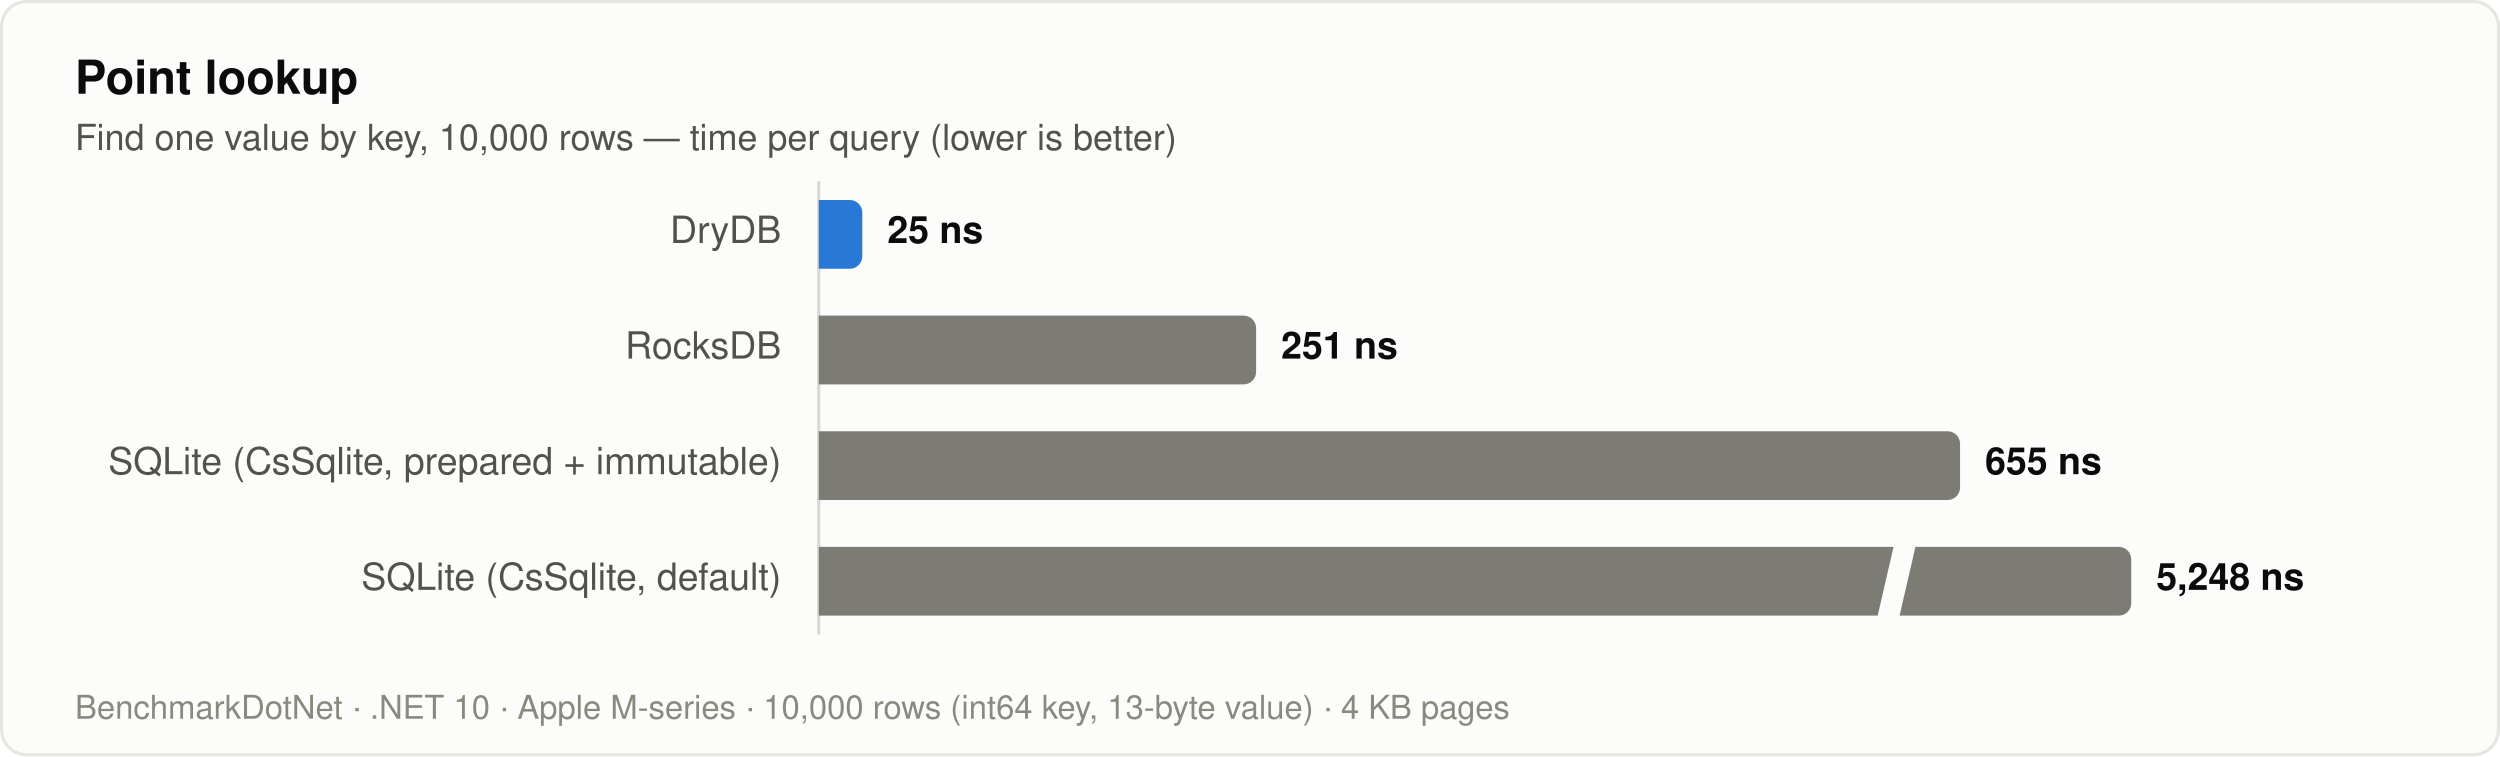
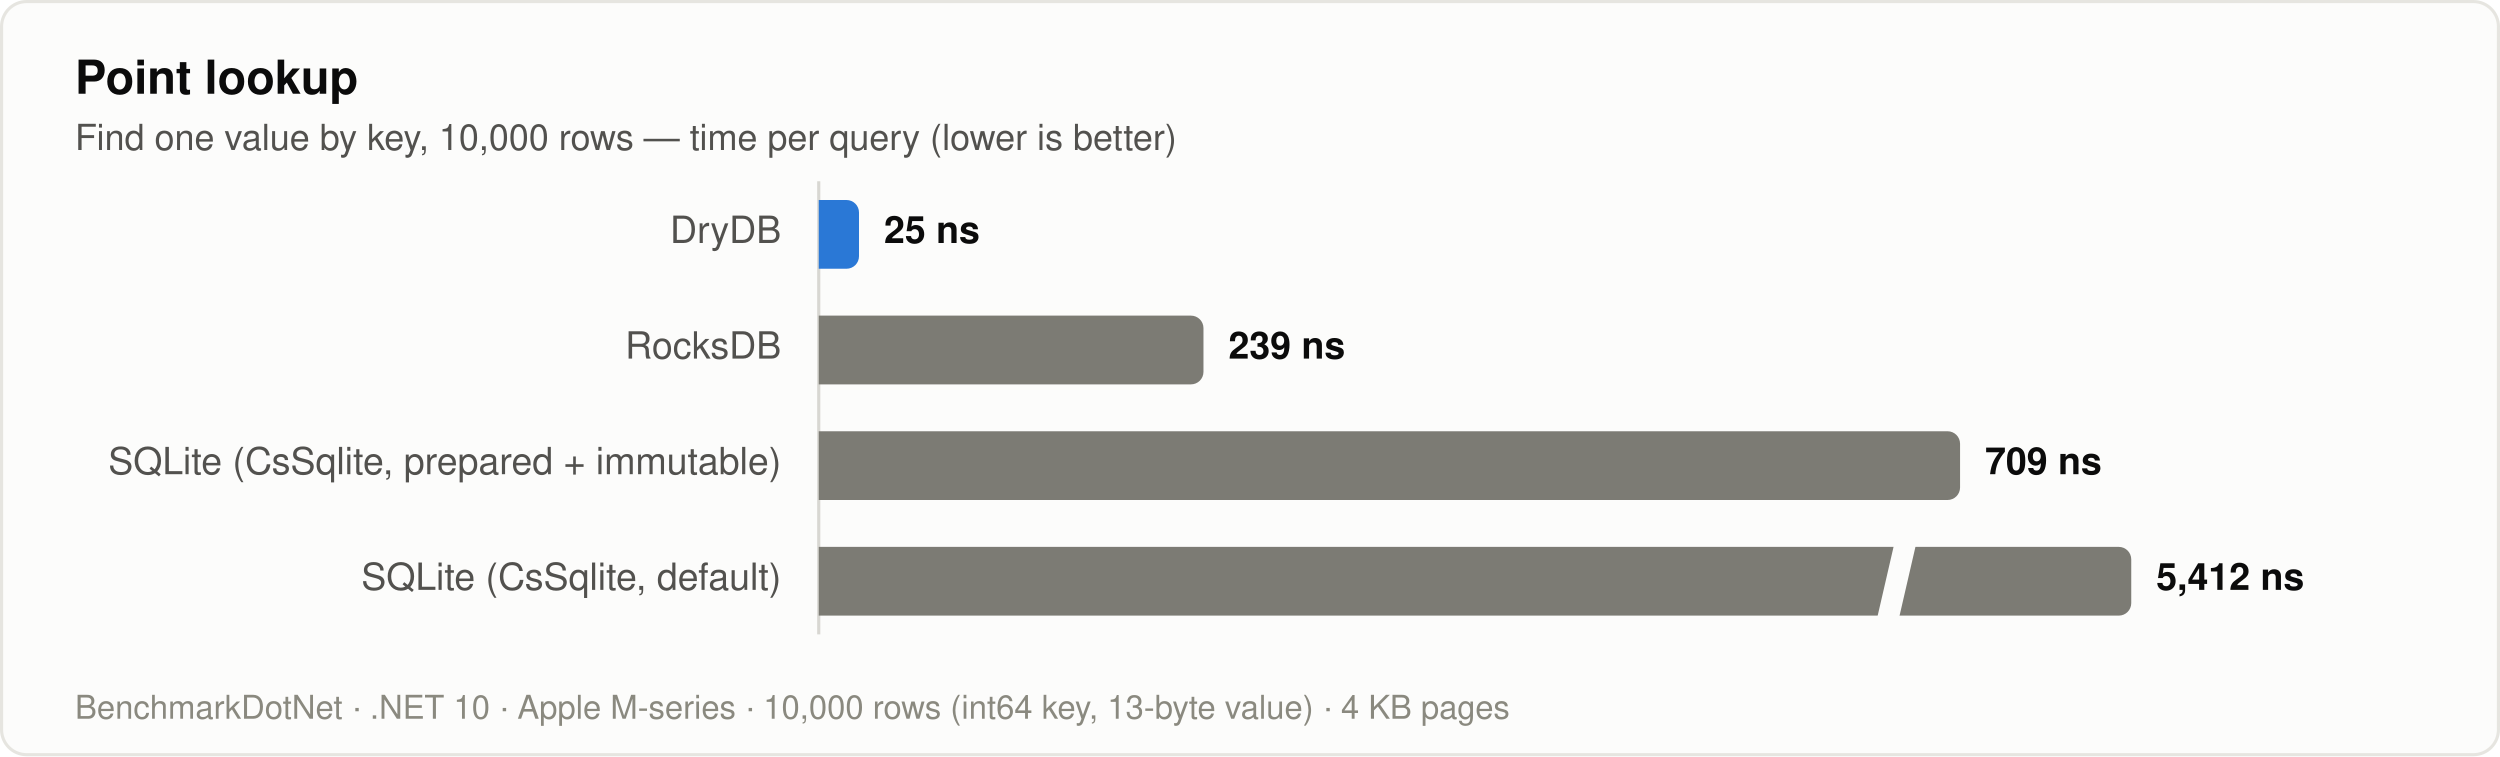
<svg xmlns="http://www.w3.org/2000/svg" viewBox="0 0 800 242" width="800" height="242" role="img" aria-label="Point lookup benchmark">
  <rect x="0.5" y="0.5" width="799" height="241" rx="8" fill="#fcfcfb" stroke="#e6e5e0" />
  <g font-family="ui-sans-serif, -apple-system, 'Segoe UI', Helvetica, Arial, sans-serif">
    <text x="24" y="30" font-size="15" font-weight="600" fill="#0b0b0b">Point lookup</text>
    <text x="24" y="48" font-size="11.5" fill="#52514e">Find one value by key, 10,000 rows — time per query (lower is better)</text>
    <line x1="262" y1="58" x2="262" y2="203" stroke="#d8d7d2" stroke-width="1" />
    <text x="250" y="75" text-anchor="end" dominant-baseline="central" font-size="12" fill="#52514e">DryDB</text>
-     <path d="M262 64 h9.94 a4 4 0 0 1 4 4 v14 a4 4 0 0 1 -4 4 h-9.94 Z" fill="#2a78d6" />
-     <text x="283.94" y="75" dominant-baseline="central" font-size="12" font-weight="600" fill="#0b0b0b">25 ns</text>
+     <path d="M262 64 h8.88 a4 4 0 0 1 4 4 v14 a4 4 0 0 1 -4 4 h-8.88 Z" fill="#2a78d6" />
+     <text x="282.878" y="75" dominant-baseline="central" font-size="12" font-weight="600" fill="#0b0b0b">25 ns</text>
    <text x="250" y="112" text-anchor="end" dominant-baseline="central" font-size="12" fill="#52514e">RocksDB</text>
-     <path d="M262 101 h135.95 a4 4 0 0 1 4 4 v14 a4 4 0 0 1 -4 4 h-135.95 Z" fill="#7c7b74" />
-     <text x="409.954" y="112" dominant-baseline="central" font-size="12" font-weight="600" fill="#0b0b0b">251 ns</text>
+     <path d="M262 101 h119.11 a4 4 0 0 1 4 4 v14 a4 4 0 0 1 -4 4 h-119.11 Z" fill="#7c7b74" />
+     <text x="393.113" y="112" dominant-baseline="central" font-size="12" font-weight="600" fill="#0b0b0b">239 ns</text>
    <text x="250" y="149" text-anchor="end" dominant-baseline="central" font-size="12" fill="#52514e">SQLite (CsSqlite, prepared + immutable)</text>
    <path d="M262 138 h361.22 a4 4 0 0 1 4 4 v14 a4 4 0 0 1 -4 4 h-361.22 Z" fill="#7c7b74" />
-     <text x="635.217" y="149" dominant-baseline="central" font-size="12" font-weight="600" fill="#0b0b0b">655 ns</text>
+     <text x="635.217" y="149" dominant-baseline="central" font-size="12" font-weight="600" fill="#0b0b0b">709 ns</text>
    <text x="250" y="186" text-anchor="end" dominant-baseline="central" font-size="12" fill="#52514e">SQLite (CsSqlite, default)</text>
    <path d="M262 175 h416.00 a4 4 0 0 1 4 4 v14 a4 4 0 0 1 -4 4 h-416 Z" fill="#7c7b74" />
    <path d="M606.4 173 l-6 26 h7 l6 -26 Z" fill="#fcfcfb" />
-     <text x="690" y="186" dominant-baseline="central" font-size="12" font-weight="600" fill="#0b0b0b">5,248 ns</text>
+     <text x="690" y="186" dominant-baseline="central" font-size="12" font-weight="600" fill="#0b0b0b">5,412 ns</text>
    <text x="24" y="230" font-size="10.5" fill="#8a897f">BenchmarkDotNet · .NET 10 · Apple M-series · 10,000 rows (int64 key, 13-byte value) · 4 KB pages</text>
  </g>
</svg>
